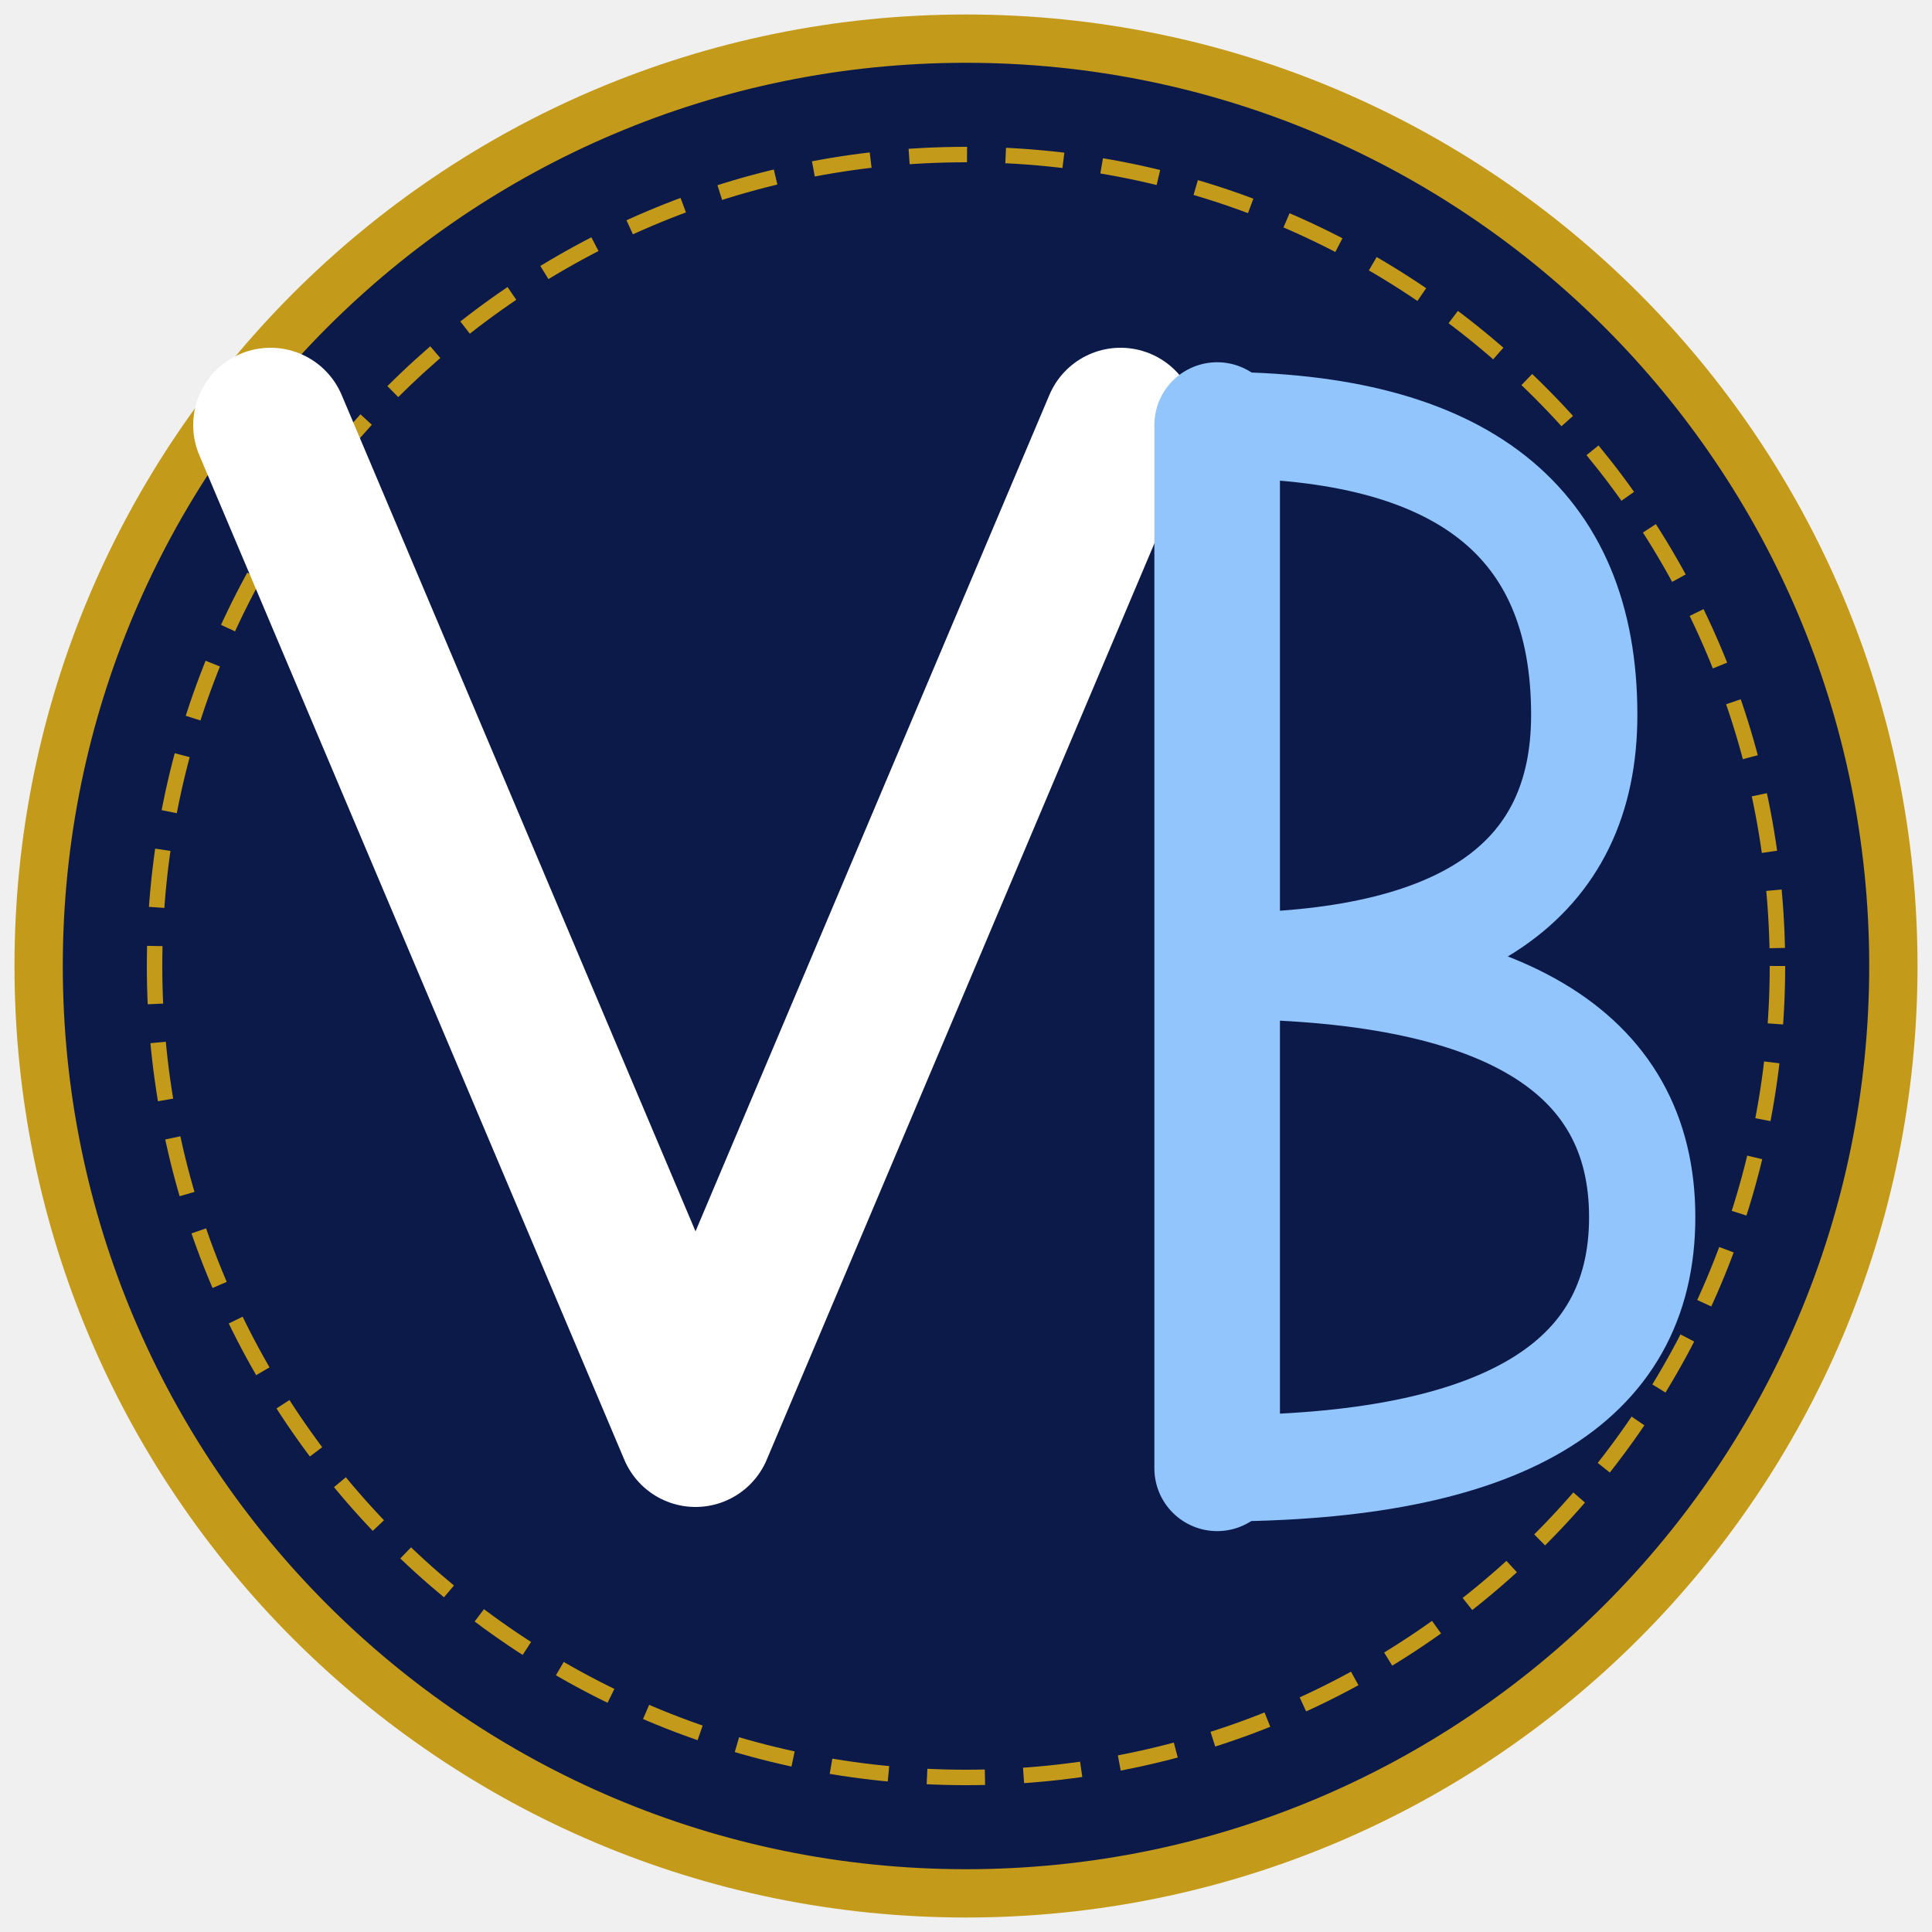
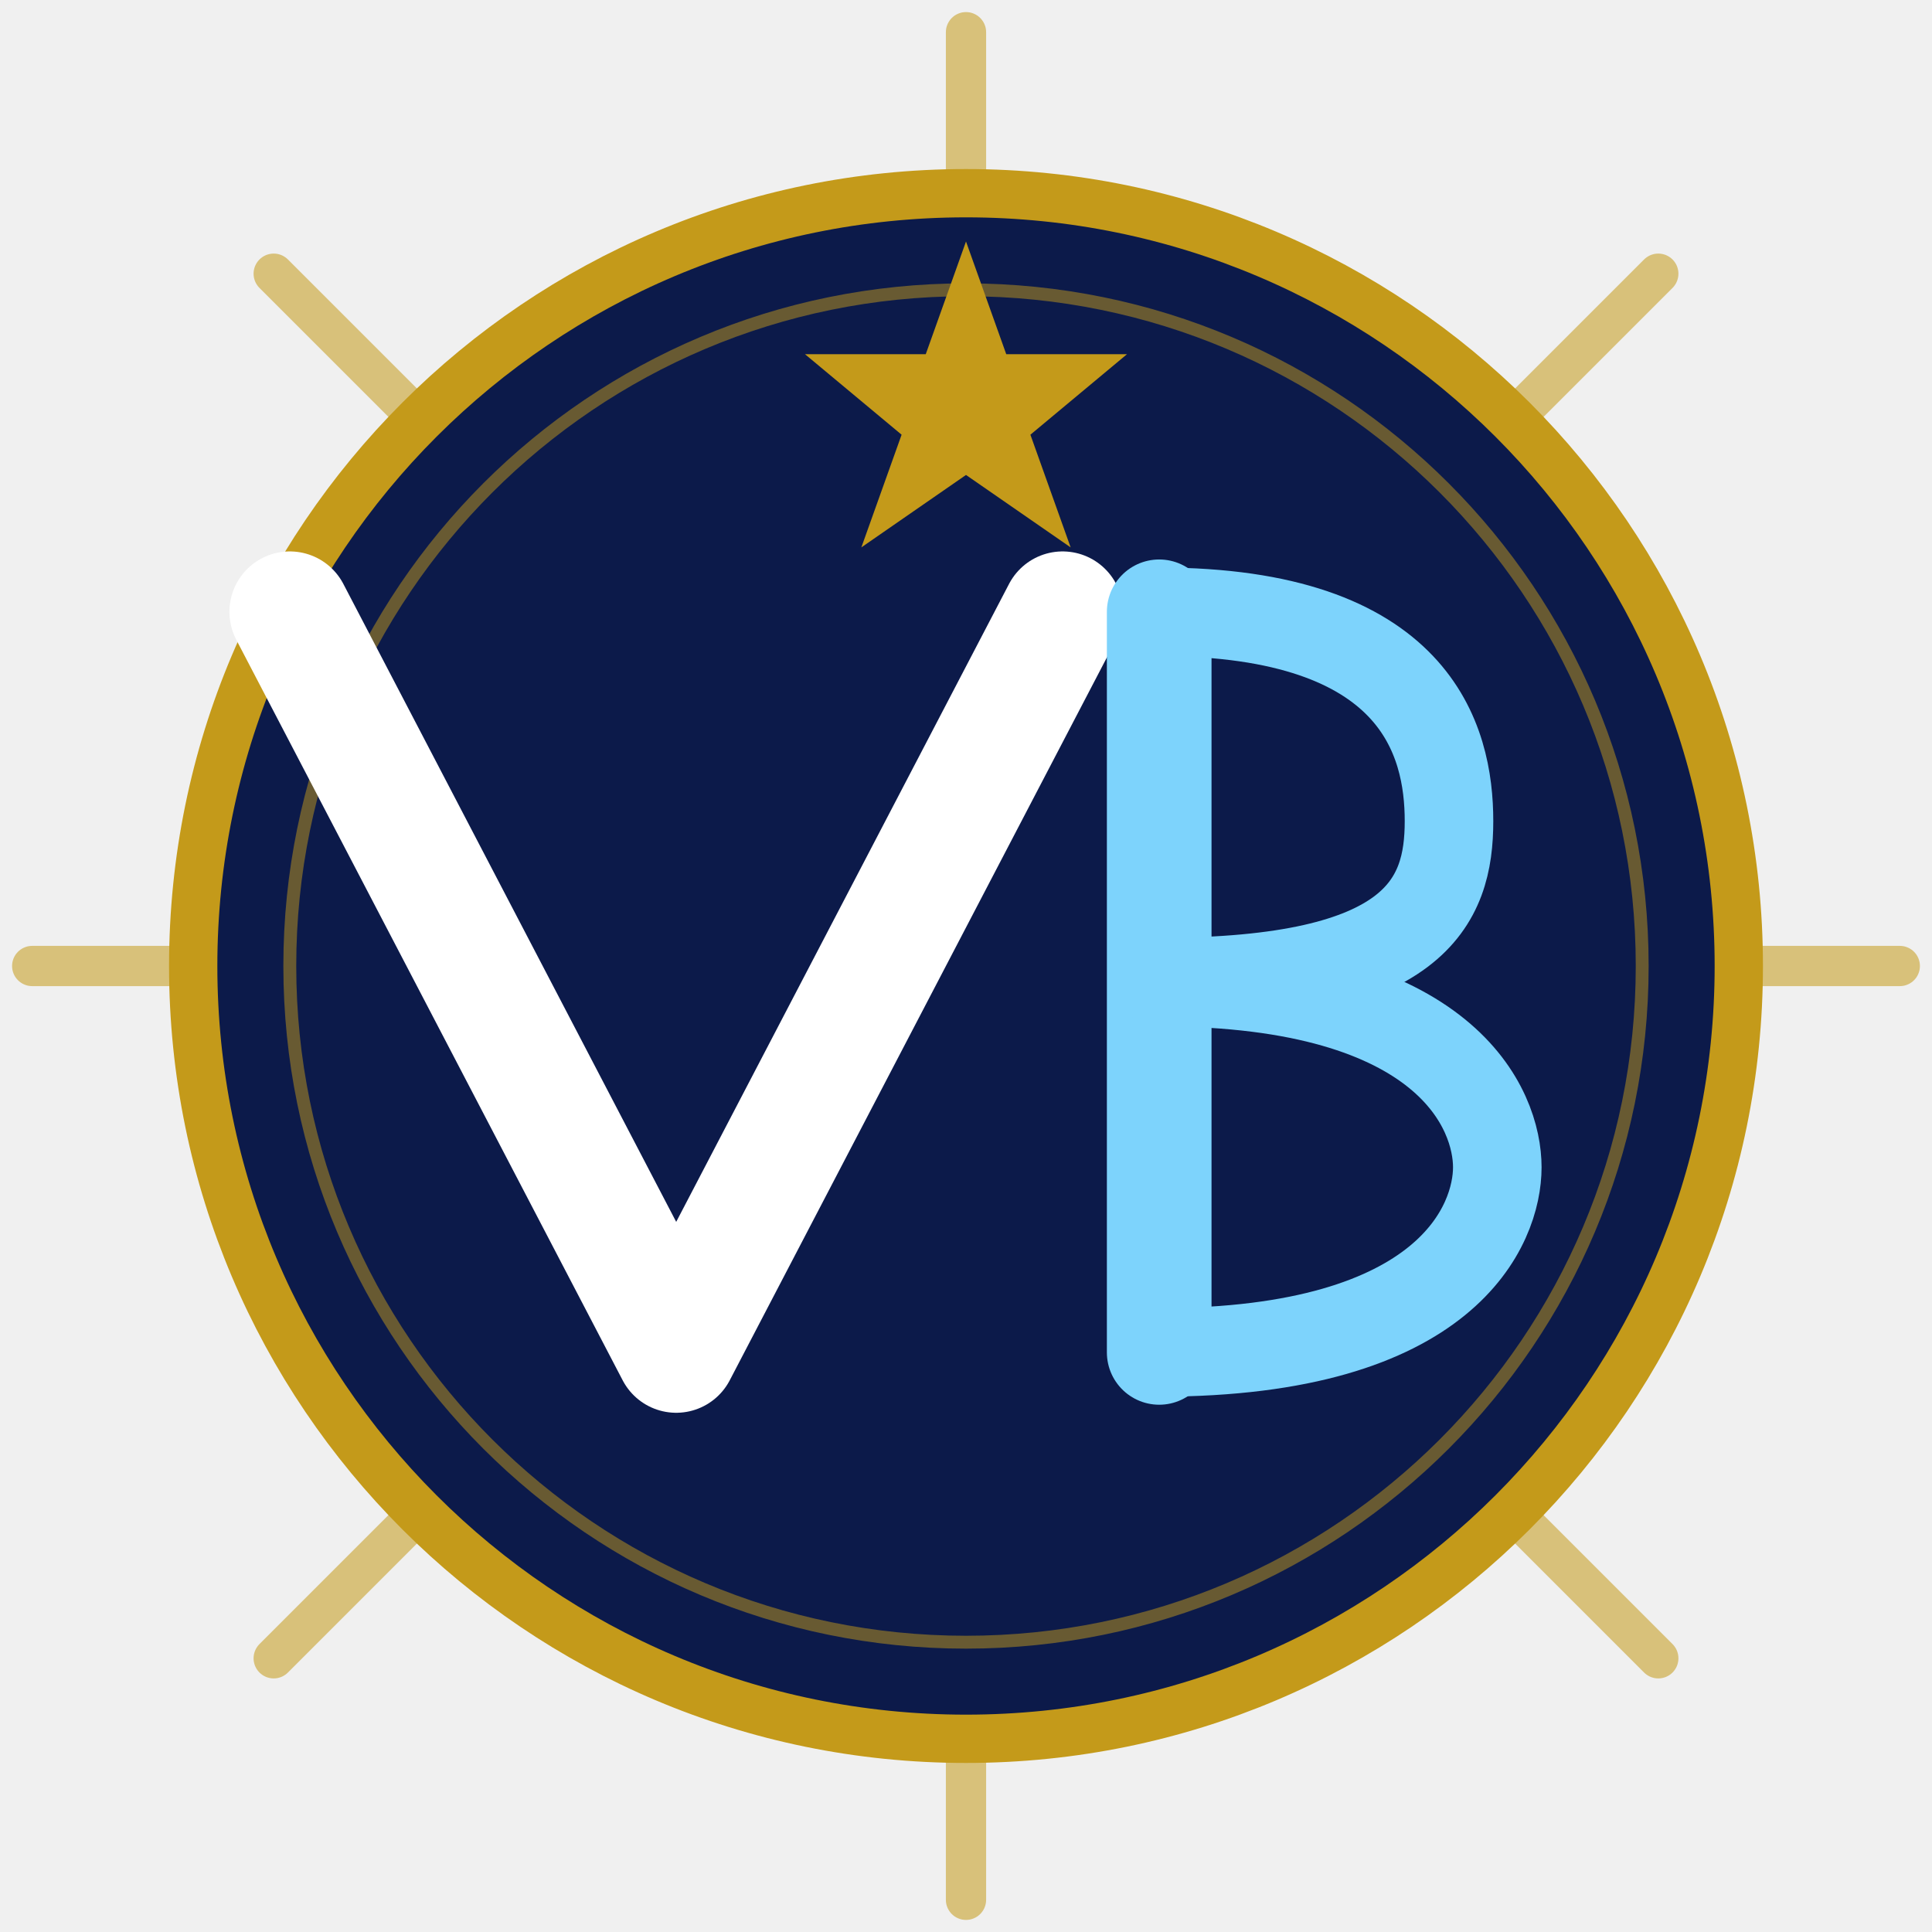
- <svg xmlns="http://www.w3.org/2000/svg" viewBox="0 0 100 100">
-   <circle cx="50" cy="50" r="48" fill="#0c1a4a" />
-   <circle cx="50" cy="50" r="48" fill="none" stroke="#c49a1a" stroke-width="2.5" />
-   <circle cx="50" cy="50" r="42" fill="none" stroke="#c49a1a" stroke-width="0.8" stroke-dasharray="3 2" />
-   <polyline points="14,22 36,74 58,22" fill="none" stroke="white" stroke-width="8" stroke-linecap="round" stroke-linejoin="round" />
-   <line x1="63" y1="22" x2="63" y2="76" stroke="#93c5fd" stroke-width="6.5" stroke-linecap="round" />
-   <path d="M63,22 Q82,22 82,37 Q82,50 63,50" fill="none" stroke="#93c5fd" stroke-width="5.5" stroke-linecap="round" />
-   <path d="M63,50 Q85,50 85,63 Q85,76 63,76" fill="none" stroke="#93c5fd" stroke-width="5.5" stroke-linecap="round" />
+ <svg xmlns="http://www.w3.org/2000/svg" viewBox="0 0 120 120">
+   <g stroke="#c49a1a" stroke-width="2.5" stroke-linecap="round" opacity="0.55">
+     <line x1="60" y1="60" x2="60" y2="2" />
+     <line x1="60" y1="60" x2="118" y2="60" />
+     <line x1="60" y1="60" x2="60" y2="118" />
+     <line x1="60" y1="60" x2="2" y2="60" />
+     <line x1="60" y1="60" x2="103" y2="17" />
+     <line x1="60" y1="60" x2="103" y2="103" />
+     <line x1="60" y1="60" x2="17" y2="103" />
+     <line x1="60" y1="60" x2="17" y2="17" />
+   </g>
+   <circle cx="60" cy="60" r="48" fill="#0c1a4a" />
+   <circle cx="60" cy="60" r="48" fill="none" stroke="#c49a1a" stroke-width="3" />
+   <circle cx="60" cy="60" r="42" fill="none" stroke="#c49a1a" stroke-width="0.8" opacity="0.5" />
+   <polygon points="60,15 62.5,22 70,22 64,27 66.5,34 60,29.5 53.5,34 56,27 50,22 57.5,22" fill="#c49a1a" />
+   <polyline points="18,38 42,84 66,38" fill="none" stroke="white" stroke-width="7.5" stroke-linecap="round" stroke-linejoin="round" />
+   <line x1="72" y1="38" x2="72" y2="84" stroke="#7dd3fc" stroke-width="6.5" stroke-linecap="round" />
+   <path d="M72,38 C88,38 90,46 90,51 C90,56 88,61 72,61" fill="none" stroke="#7dd3fc" stroke-width="5.5" stroke-linecap="round" />
+   <path d="M72,61 C90,61 93,69 93,72.5 C93,76 90,84 72,84" fill="none" stroke="#7dd3fc" stroke-width="5.5" stroke-linecap="round" />
</svg>
